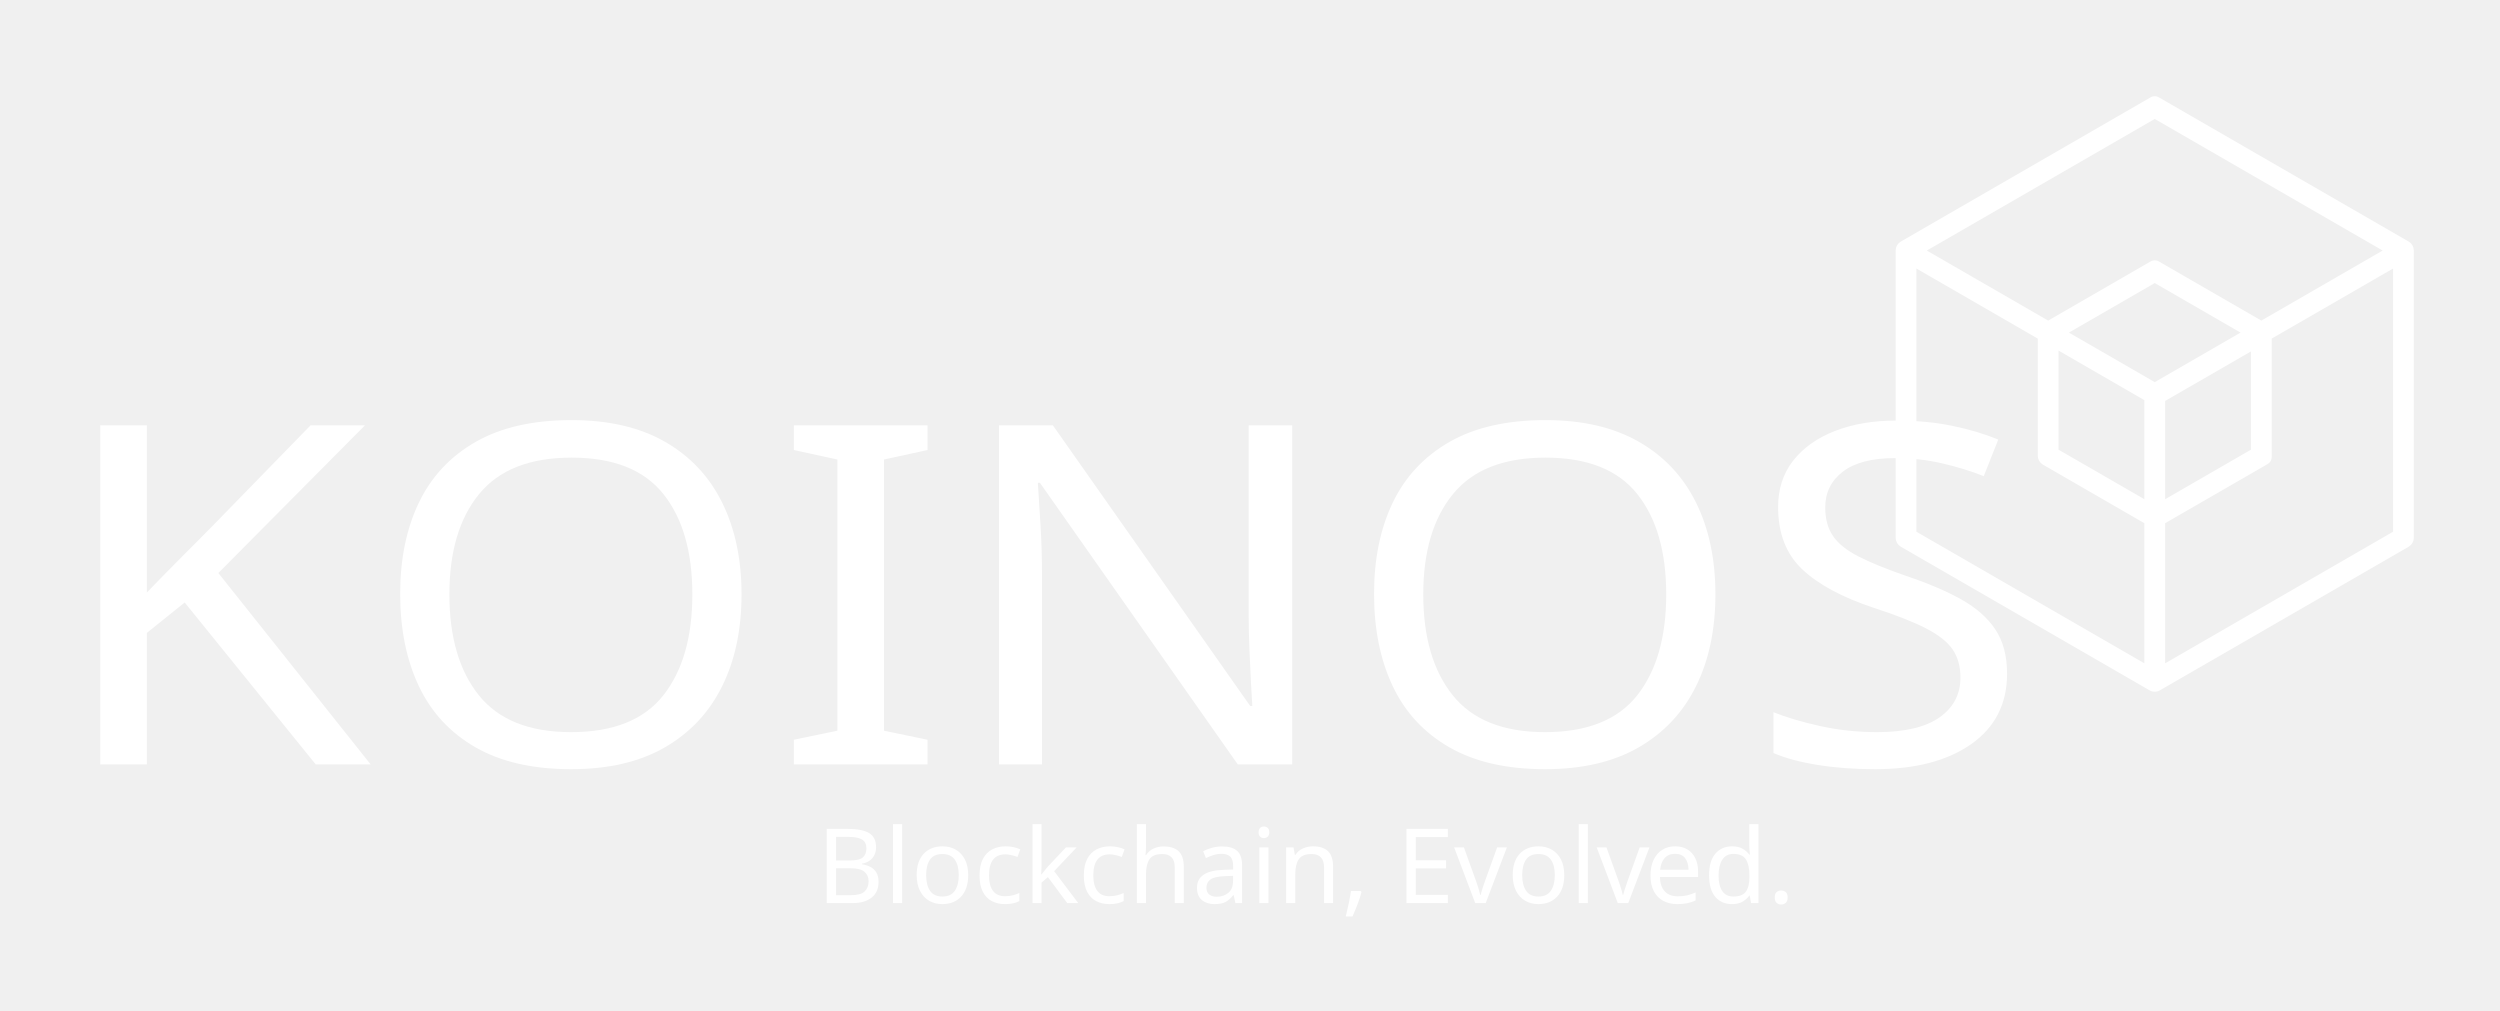
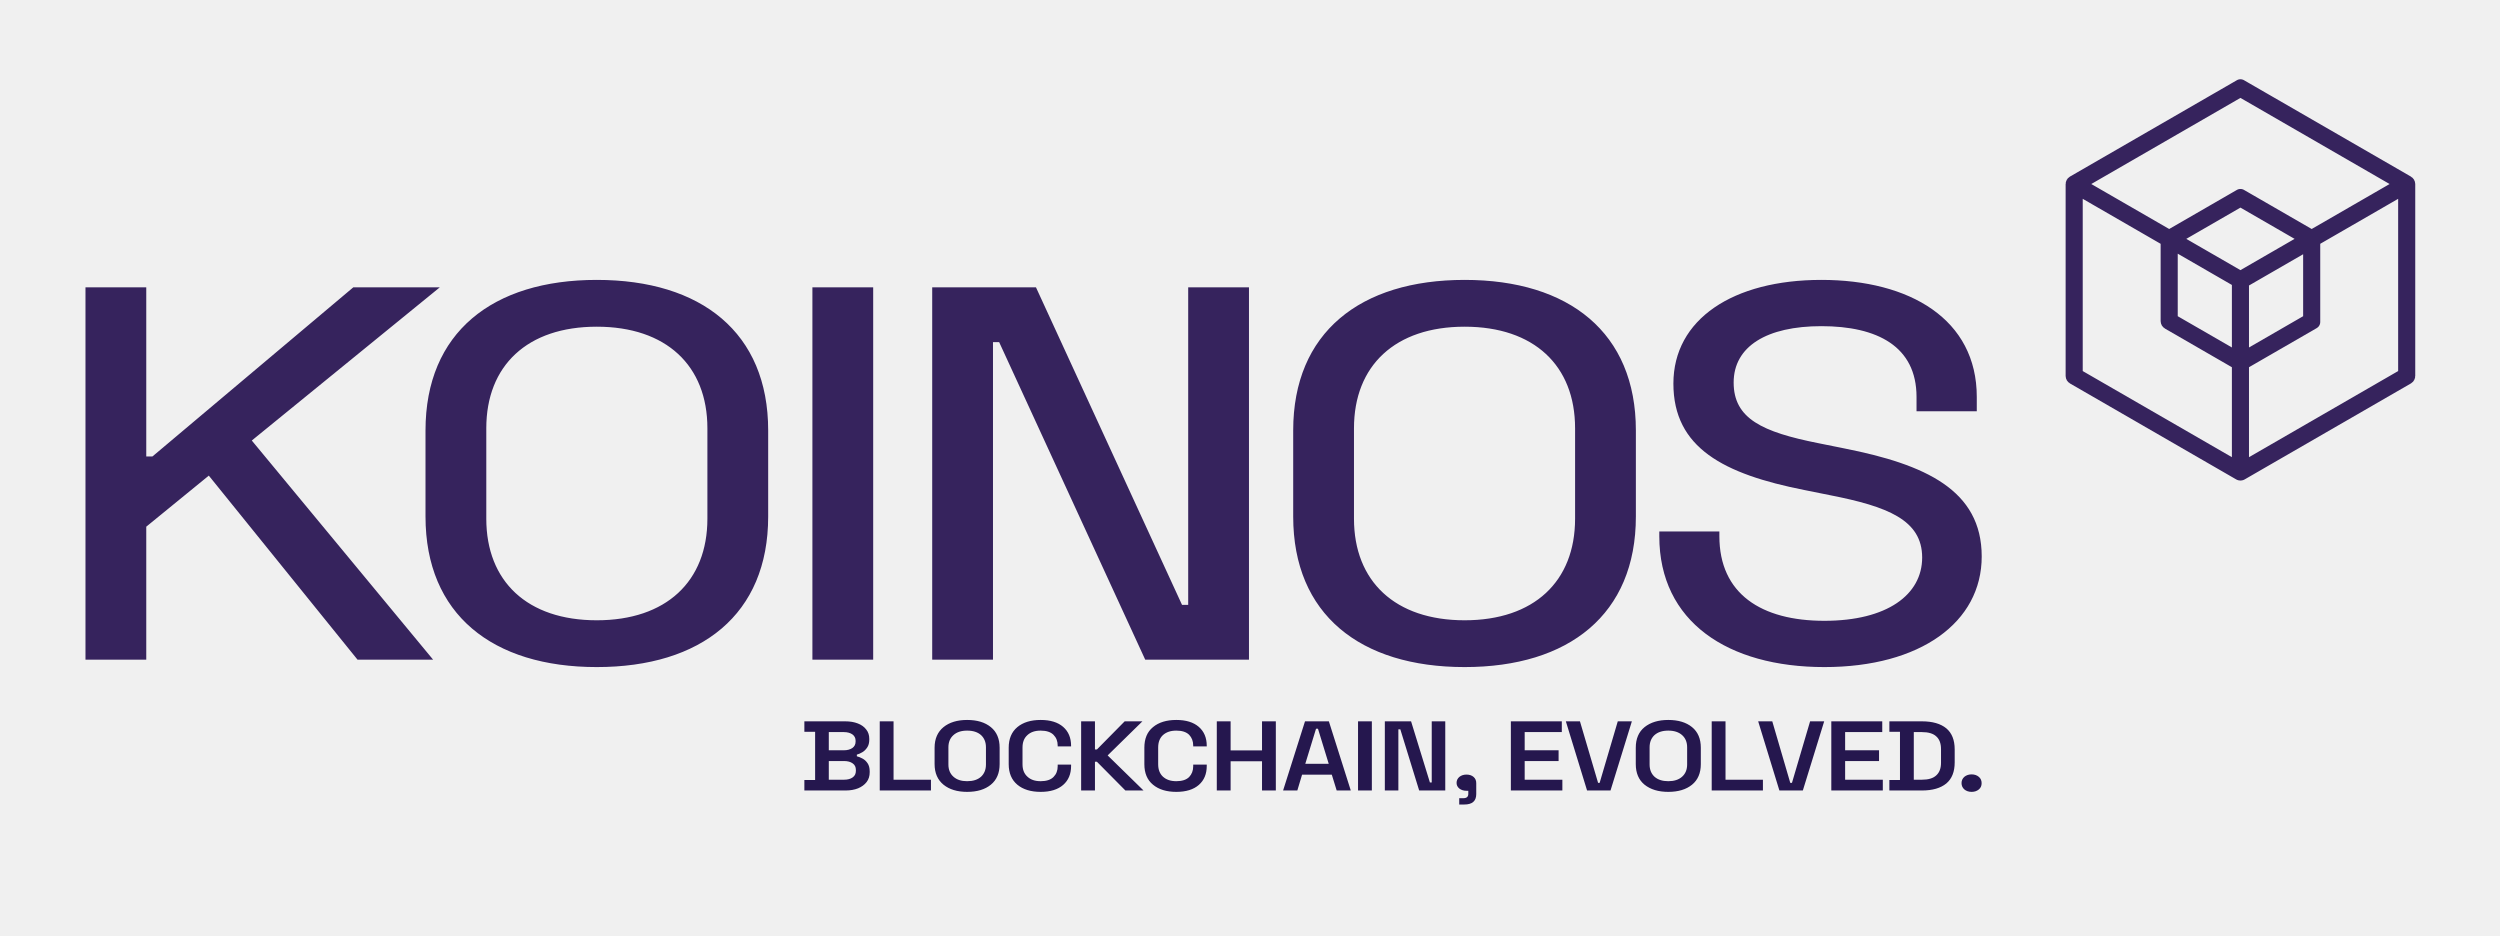
- <svg xmlns="http://www.w3.org/2000/svg" width="100%" height="100%" viewBox="0 0 1155 467" version="1.1" xml:space="preserve" style="fill-rule:evenodd;clip-rule:evenodd;stroke-linejoin:round;stroke-miterlimit:2;">
-   <g transform="matrix(1,0,0,1,0,-944)">
-     <g id="Koinos-Logo-with-tagline-dark" transform="matrix(1.53284,0,0,0.619138,-623.137,920.129)">
-       <rect x="406.524" y="39.542" width="753.197" height="753.197" style="fill:none;" />
-       <g transform="matrix(0.436913,0,0,0.991746,291.113,-170.106)">
-         <text x="298.643px" y="785.561px" style="font-family:'SpaceGrotesk-Medium', 'Space Grotesk';font-weight:500;font-size:357.351px;fill:white;">K<tspan x="518.414px " y="785.561px ">O</tspan>INOS</text>
-       </g>
-       <g transform="matrix(0.436913,0,0,1.08169,522.177,-137.309)">
-         <text x="298.643px" y="785.561px" style="font-family:'SpaceGrotesk-Medium', 'Space Grotesk';font-weight:500;font-size:71.672px;fill:white;">Block<tspan x="479.041px " y="785.561px ">c</tspan>hain, Ev<tspan x="774.903px " y="785.561px ">o</tspan>lv<tspan x="869.94px " y="785.561px ">e</tspan>d.</text>
-       </g>
-       <g transform="matrix(0.386413,0,0,0.956669,847.304,-3003.2)">
-         <path d="M345.135,3373.44L540,3260.93L734.865,3373.44C735.406,3373.75 735.74,3374.33 735.74,3374.95L735.74,3598.95C735.74,3599.58 735.406,3600.15 734.865,3600.47L540.875,3712.47L540.85,3712.48L540.824,3712.49L540.798,3712.51L540.746,3712.53L540.72,3712.55L540.693,3712.56L540.667,3712.57L540.532,3712.62L540.504,3712.63L540.477,3712.64L540.449,3712.64L540.422,3712.65L540.394,3712.66L540.366,3712.66L540.338,3712.67L540.31,3712.67L540.282,3712.68L540.254,3712.68L540.226,3712.69L540.165,3712.69L540.138,3712.7L539.858,3712.7L539.83,3712.69L539.774,3712.69L539.746,3712.68L539.718,3712.68L539.69,3712.67L539.662,3712.67L539.634,3712.66L539.606,3712.66L539.578,3712.65L539.551,3712.64L539.523,3712.64L539.496,3712.63L539.468,3712.62L539.333,3712.57L539.307,3712.56L539.28,3712.55L539.254,3712.53L539.202,3712.51L539.176,3712.49L539.15,3712.48L539.125,3712.47L345.135,3600.47C344.594,3600.15 344.26,3599.58 344.26,3598.95L344.26,3374.95C344.26,3374.33 344.594,3373.75 345.135,3373.44ZM347.76,3597.94L538.25,3707.92L538.25,3583.96L455.987,3536.47C455.445,3536.15 455.112,3535.58 455.112,3534.95L455.112,3439.96L347.76,3377.98L347.76,3597.94ZM624.888,3439.96L624.888,3535.96L541.75,3583.96L541.75,3707.92L732.24,3597.94L732.24,3377.98L624.888,3439.96ZM458.612,3533.94L538.25,3579.92L538.25,3487.96L458.612,3441.98L458.612,3533.94ZM621.388,3442.63L541.75,3488.61L541.75,3579.92L621.388,3533.94L621.388,3442.63ZM460.362,3438.95L540,3484.93L619.638,3438.95L540,3392.97L460.362,3438.95ZM540,3388.93L623.138,3436.93L730.49,3374.95L540,3264.97L349.51,3374.95L456.862,3436.93L540,3388.93Z" style="fill:none;stroke:white;stroke-width:12.7px;" />
+ <svg xmlns="http://www.w3.org/2000/svg" width="100%" height="100%" viewBox="0 0 1419 531" version="1.1" xml:space="preserve" style="fill-rule:evenodd;clip-rule:evenodd;stroke-linejoin:round;stroke-miterlimit:2;">
+   <g transform="matrix(1,0,0,1,-10518,-3335)">
+     <g id="koinos-logo-with-tagline-light" transform="matrix(0.687441,0,0,0.547925,10518.5,2503.76)">
+       <rect x="0" y="1518.87" width="2062.72" height="967.285" style="fill:none;" />
+       <g transform="matrix(1.18242,0,0,1.42394,-64.2786,-722.891)">
+         <g id="logo" transform="matrix(1.23025,0,0,1.2817,-12886,-2732.81)">
+           <path d="M11551.8,3518.38C11501.6,3518.38 11467.8,3540.72 11467.8,3577.24C11467.8,3613.77 11496.4,3628.56 11542,3637.62L11557,3640.64C11589.1,3646.98 11609,3654.53 11609,3675.96C11609,3697.09 11589.1,3711.88 11553.5,3711.88C11517.6,3711.88 11493.9,3696.49 11493.9,3663.88L11493.9,3661.17L11459.8,3661.17L11459.8,3663.88C11459.8,3712.49 11498.8,3738.14 11553.5,3738.14C11607.9,3738.14 11642.8,3712.79 11642.8,3675.36C11642.8,3637.62 11610.7,3623.13 11565,3614.07L11550.1,3611.06C11518.3,3604.72 11502,3597.17 11502,3576.64C11502,3556.11 11520.8,3544.64 11551.8,3544.64C11583.5,3544.64 11605.8,3556.11 11605.8,3584.79L11605.8,3592.94L11640,3592.94L11640,3584.79C11640,3540.72 11602,3518.38 11551.8,3518.38ZM10759.5,3603.81L10759.5,3652.71C10759.5,3708.26 10797.5,3738.14 10856.7,3738.14C10916,3738.14 10954,3708.26 10954,3652.71L10954,3603.81C10954,3548.26 10916,3518.38 10856.7,3518.38C10797.5,3518.38 10759.5,3548.26 10759.5,3603.81ZM11252,3603.81L11252,3652.71C11252,3708.26 11290,3738.14 11349.3,3738.14C11408.5,3738.14 11446.5,3708.26 11446.5,3652.71L11446.5,3603.81C11446.5,3548.26 11408.5,3518.38 11349.3,3518.38C11290,3518.38 11252,3548.26 11252,3603.81ZM10767.6,3522.61L10718.5,3522.61L10604.5,3618.6L10601,3618.6L10601,3522.61L10566.5,3522.61L10566.5,3733.92L10601,3733.92L10601,3658.45L10636.5,3629.47L10720.9,3733.92L10763.8,3733.92L10660.9,3609.55L10767.6,3522.61ZM10979.1,3522.61L10979.1,3733.92L11013.6,3733.92L11013.6,3522.61L10979.1,3522.61ZM11047.1,3522.61L11047.1,3733.92L11081.6,3733.92L11081.6,3553.7L11085.1,3553.7L11168,3733.92L11226.9,3733.92L11226.9,3522.61L11192.4,3522.61L11192.4,3702.83L11188.9,3702.83L11106,3522.61L11047.1,3522.61ZM10794,3602.6C10794,3566.98 10817.3,3544.94 10856.7,3544.94C10896.1,3544.94 10919.5,3566.98 10919.5,3602.6L10919.5,3653.92C10919.5,3689.54 10896.1,3711.58 10856.7,3711.58C10817.3,3711.58 10794,3689.54 10794,3653.92L10794,3602.6ZM11286.5,3602.6C11286.5,3566.98 11309.9,3544.94 11349.3,3544.94C11388.7,3544.94 11412,3566.98 11412,3602.6L11412,3653.92C11412,3689.54 11388.7,3711.58 11349.3,3711.58C11309.9,3711.58 11286.5,3689.54 11286.5,3653.92L11286.5,3602.6Z" style="fill:rgb(54,35,93);fill-rule:nonzero;" />
+         </g>
+         <g id="mark" transform="matrix(0.598462,0,0,0.623488,1295.05,-397.297)">
+           <path d="M345.135,3373.44C345.135,3373.44 540,3260.93 540,3260.93L734.865,3373.44C735.406,3373.75 735.74,3374.33 735.74,3374.95L735.74,3598.95C735.74,3599.58 735.406,3600.15 734.865,3600.47L540.875,3712.47L540.85,3712.48L540.824,3712.49L540.798,3712.51L540.772,3712.52L540.746,3712.53L540.72,3712.55L540.693,3712.56L540.667,3712.57L540.64,3712.58L540.613,3712.59L540.586,3712.6L540.559,3712.61L540.532,3712.62L540.504,3712.63L540.477,3712.64L540.449,3712.64L540.422,3712.65L540.394,3712.66L540.366,3712.66L540.338,3712.67L540.31,3712.67L540.282,3712.68L540.254,3712.68L540.226,3712.69L540.198,3712.69L540.165,3712.69L540.138,3712.7L540.108,3712.7L540.071,3712.7L540.042,3712.7L540.014,3712.7L539.986,3712.7L539.958,3712.7L539.925,3712.7L539.895,3712.7L539.858,3712.7L539.83,3712.69L539.802,3712.69L539.774,3712.69L539.746,3712.68L539.718,3712.68L539.69,3712.67L539.662,3712.67L539.634,3712.66L539.606,3712.66L539.578,3712.65L539.551,3712.64L539.523,3712.64L539.496,3712.63L539.468,3712.62L539.441,3712.61L539.414,3712.6L539.387,3712.59L539.36,3712.58L539.333,3712.57L539.307,3712.56L539.28,3712.55L539.254,3712.53L539.228,3712.52L539.202,3712.51L539.176,3712.49L539.15,3712.48L539.125,3712.47C539.125,3712.47 345.135,3600.47 345.135,3600.47C344.594,3600.15 344.26,3599.58 344.26,3598.95L344.26,3374.95C344.26,3374.33 344.594,3373.75 345.135,3373.44ZM347.76,3597.94L538.25,3707.92L538.25,3583.96L455.987,3536.47C455.445,3536.15 455.112,3535.58 455.112,3534.95L455.112,3439.96L347.76,3377.98L347.76,3597.94ZM624.888,3439.96L624.888,3535.96L541.75,3583.96L541.75,3707.92L732.24,3597.94L732.24,3377.98L624.888,3439.96ZM458.612,3533.94L538.25,3579.92L538.25,3487.96L458.612,3441.98L458.612,3533.94ZM621.388,3442.63L541.75,3488.61L541.75,3579.92L621.388,3533.94L621.388,3442.63ZM460.362,3438.95L540,3484.93L619.638,3438.95L540,3392.97L460.362,3438.95ZM540,3388.93L623.138,3436.93L730.49,3374.95L540,3264.97L349.51,3374.95L456.862,3436.93L540,3388.93Z" style="fill:none;stroke:rgb(54,35,93);stroke-width:16.45px;" />
+         </g>
+         <g id="blockchain-evolved" transform="matrix(0.974584,0,0,1.01534,-10150.7,-1728.41)">
+           <path d="M11516.1,3828.04L11516.1,3823.51L11519.1,3823.51C11521.4,3823.51 11522.6,3822.49 11522.6,3820.46L11522.6,3818.2L11521.3,3818.2C11519.3,3818.2 11517.6,3817.67 11516.2,3816.61C11514.9,3815.54 11514.2,3814.19 11514.2,3812.54C11514.2,3810.79 11514.9,3809.36 11516.2,3808.25C11517.6,3807.14 11519.3,3806.59 11521.3,3806.59C11523.4,3806.59 11525.1,3807.16 11526.4,3808.29C11527.7,3809.42 11528.3,3810.91 11528.3,3812.75L11528.3,3820.53C11528.3,3825.54 11525.5,3828.04 11519.7,3828.04L11516.1,3828.04ZM11665.9,3818.98C11658.8,3818.98 11653.2,3817.27 11648.9,3813.85C11644.7,3810.42 11642.6,3805.51 11642.6,3799.09L11642.6,3787.34C11642.6,3780.92 11644.7,3776 11648.9,3772.58C11653.2,3769.16 11658.8,3767.45 11665.9,3767.45C11673,3767.45 11678.7,3769.16 11682.9,3772.58C11687.1,3776 11689.2,3780.92 11689.2,3787.34L11689.2,3799.09C11689.2,3805.51 11687.1,3810.42 11682.9,3813.85C11678.7,3817.27 11673,3818.98 11665.9,3818.98ZM11163.5,3818.98C11156.5,3818.98 11150.8,3817.27 11146.6,3813.85C11142.4,3810.42 11140.2,3805.51 11140.2,3799.09L11140.2,3787.34C11140.2,3780.92 11142.4,3776 11146.6,3772.58C11150.8,3769.16 11156.5,3767.45 11163.5,3767.45C11170.7,3767.45 11176.3,3769.16 11180.5,3772.58C11184.7,3776 11186.8,3780.92 11186.8,3787.34L11186.8,3799.09C11186.8,3805.51 11184.7,3810.42 11180.5,3813.85C11176.3,3817.27 11170.7,3818.98 11163.5,3818.98ZM11216.2,3818.98C11209.2,3818.98 11203.6,3817.27 11199.5,3813.85C11195.4,3810.42 11193.3,3805.51 11193.3,3799.09L11193.3,3787.34C11193.3,3780.92 11195.4,3776 11199.5,3772.58C11203.6,3769.16 11209.2,3767.45 11216.2,3767.45C11223.1,3767.45 11228.5,3769.1 11232.3,3772.4C11236.1,3775.7 11238,3780.23 11238,3785.99L11238,3786.42L11228.4,3786.42L11228.4,3785.78C11228.4,3782.66 11227.4,3780.1 11225.4,3778.1C11223.4,3776.09 11220.3,3775.09 11216.2,3775.09C11212.1,3775.09 11209,3776.16 11206.7,3778.31C11204.3,3780.46 11203.2,3783.42 11203.2,3787.2L11203.2,3799.23C11203.2,3802.96 11204.3,3805.91 11206.7,3808.08C11209,3810.25 11212.1,3811.33 11216.2,3811.33C11220.3,3811.33 11223.4,3810.33 11225.4,3808.32C11227.4,3806.32 11228.4,3803.76 11228.4,3800.64L11228.4,3799.44L11238,3799.44L11238,3800.43C11238,3806.19 11236.1,3810.72 11232.3,3814.02C11228.5,3817.33 11223.1,3818.98 11216.2,3818.98ZM11883.2,3818.98C11881.2,3818.98 11879.4,3818.39 11878,3817.21C11876.7,3816.03 11876,3814.52 11876,3812.68C11876,3810.88 11876.7,3809.4 11878,3808.22C11879.4,3807.04 11881.2,3806.45 11883.2,3806.45C11885.3,3806.45 11887,3807.04 11888.4,3808.22C11889.8,3809.4 11890.4,3810.91 11890.4,3812.75C11890.4,3814.59 11889.8,3816.09 11888.4,3817.24C11887,3818.4 11885.3,3818.98 11883.2,3818.98ZM11313.4,3818.98C11306.4,3818.98 11300.8,3817.27 11296.7,3813.85C11292.5,3810.42 11290.5,3805.51 11290.5,3799.09L11290.5,3787.34C11290.5,3780.92 11292.5,3776 11296.7,3772.58C11300.8,3769.16 11306.4,3767.45 11313.4,3767.45C11320.3,3767.45 11325.7,3769.1 11329.5,3772.4C11333.3,3775.7 11335.2,3780.23 11335.2,3785.99L11335.2,3786.42L11325.5,3786.42L11325.5,3785.78C11325.5,3782.66 11324.5,3780.1 11322.6,3778.1C11320.6,3776.09 11317.5,3775.09 11313.4,3775.09C11309.3,3775.09 11306.2,3776.16 11303.8,3778.31C11301.5,3780.46 11300.4,3783.42 11300.4,3787.2L11300.4,3799.23C11300.4,3802.96 11301.5,3805.91 11303.8,3808.08C11306.2,3810.25 11309.3,3811.33 11313.4,3811.33C11317.5,3811.33 11320.6,3810.33 11322.6,3808.32C11324.5,3806.32 11325.5,3803.76 11325.5,3800.64L11325.5,3799.44L11335.2,3799.44L11335.2,3800.43C11335.2,3806.19 11333.3,3810.72 11329.5,3814.02C11325.7,3817.33 11320.3,3818.98 11313.4,3818.98ZM11462.8,3817.99L11462.8,3768.44L11481.6,3768.44L11495.1,3812.25L11496.4,3812.25L11496.4,3768.44L11506.1,3768.44L11506.1,3817.99L11487.4,3817.99L11473.9,3774.17L11472.5,3774.17L11472.5,3817.99L11462.8,3817.99ZM11245.2,3817.99L11245.2,3768.44L11255.1,3768.44L11255.1,3788.61L11256.5,3788.61L11276.4,3768.44L11289.1,3768.44L11264.2,3792.86L11289.9,3817.99L11276.9,3817.99L11256.5,3797.39L11255.1,3797.39L11255.1,3817.99L11245.2,3817.99ZM11389.9,3817.99L11405.6,3768.44L11422.7,3768.44L11438.4,3817.99L11428.3,3817.99L11424.8,3806.66L11403.5,3806.66L11400.1,3817.99L11389.9,3817.99ZM11100.9,3817.99L11100.9,3768.44L11110.8,3768.44L11110.8,3810.27L11137.6,3810.27L11137.6,3817.99L11100.9,3817.99ZM11697,3817.99L11697,3768.44L11706.9,3768.44L11706.9,3810.27L11733.7,3810.27L11733.7,3817.99L11697,3817.99ZM11553.1,3817.99L11553.1,3768.44L11589.6,3768.44L11589.6,3776.15L11563,3776.15L11563,3789.18L11587.3,3789.18L11587.3,3796.89L11563,3796.89L11563,3810.27L11590,3810.27L11590,3817.99L11553.1,3817.99ZM11782.7,3817.99L11782.7,3768.44L11819.2,3768.44L11819.2,3776.15L11792.6,3776.15L11792.6,3789.18L11816.9,3789.18L11816.9,3796.89L11792.6,3796.89L11792.6,3810.27L11819.6,3810.27L11819.6,3817.99L11782.7,3817.99ZM11046.9,3817.99L11046.9,3810.48L11054.6,3810.48L11054.6,3775.94L11046.9,3775.94L11046.9,3768.44L11076.2,3768.44C11079.6,3768.44 11082.6,3768.94 11085.2,3769.96C11087.8,3770.97 11089.8,3772.41 11091.2,3774.28C11092.7,3776.14 11093.4,3778.37 11093.4,3780.97L11093.4,3781.6C11093.4,3783.87 11092.9,3785.73 11091.9,3787.2C11090.9,3788.66 11089.8,3789.79 11088.4,3790.59C11087.1,3791.39 11085.7,3791.96 11084.5,3792.29L11084.5,3793.49C11085.7,3793.78 11087.1,3794.31 11088.5,3795.09C11090,3795.87 11091.2,3797 11092.2,3798.49C11093.2,3799.97 11093.7,3801.89 11093.7,3804.25L11093.7,3804.96C11093.7,3807.65 11093,3809.98 11091.5,3811.93C11090,3813.89 11087.9,3815.39 11085.4,3816.43C11082.8,3817.47 11079.8,3817.99 11076.4,3817.99L11046.9,3817.99ZM11342.4,3817.99L11342.4,3768.44L11352.3,3768.44L11352.3,3789.25L11374.8,3789.25L11374.8,3768.44L11384.7,3768.44L11384.7,3817.99L11374.8,3817.99L11374.8,3797.03L11352.3,3797.03L11352.3,3817.99L11342.4,3817.99ZM11607.7,3817.99L11592.5,3768.44L11602.6,3768.44L11615.6,3812.54L11616.7,3812.54L11629.7,3768.44L11639.8,3768.44L11624.5,3817.99L11607.7,3817.99ZM11824.3,3817.99L11824.3,3810.48L11831.9,3810.48L11831.9,3775.94L11824.3,3775.94L11824.3,3768.44L11847.6,3768.44C11855.2,3768.44 11861,3770.11 11865.1,3773.46C11869.1,3776.81 11871.1,3781.84 11871.1,3788.54L11871.1,3797.88C11871.1,3804.58 11869.1,3809.61 11865.1,3812.96C11861,3816.31 11855.2,3817.99 11847.6,3817.99L11824.3,3817.99ZM11443.6,3817.99L11443.6,3768.44L11453.5,3768.44L11453.5,3817.99L11443.6,3817.99ZM11745.5,3817.99L11730.3,3768.44L11740.4,3768.44L11753.3,3812.54L11754.5,3812.54L11767.5,3768.44L11777.6,3768.44L11762.3,3817.99L11745.5,3817.99ZM11163.5,3811.33C11167.8,3811.33 11171.1,3810.26 11173.5,3808.11C11175.8,3805.97 11177,3803.05 11177,3799.37L11177,3787.05C11177,3783.37 11175.8,3780.46 11173.5,3778.31C11171.1,3776.16 11167.8,3775.09 11163.5,3775.09C11159.3,3775.09 11156.1,3776.16 11153.7,3778.31C11151.3,3780.46 11150.1,3783.37 11150.1,3787.05L11150.1,3799.37C11150.1,3803.05 11151.3,3805.97 11153.7,3808.11C11156.1,3810.26 11159.3,3811.33 11163.5,3811.33ZM11665.9,3811.33C11670.1,3811.33 11673.4,3810.26 11675.8,3808.11C11678.2,3805.97 11679.4,3803.05 11679.4,3799.37L11679.4,3787.05C11679.4,3783.37 11678.2,3780.46 11675.8,3778.31C11673.4,3776.16 11670.1,3775.09 11665.9,3775.09C11661.7,3775.09 11658.4,3776.16 11656,3778.31C11653.7,3780.46 11652.5,3783.37 11652.5,3787.05L11652.5,3799.37C11652.5,3803.05 11653.7,3805.97 11656,3808.11C11658.4,3810.26 11661.7,3811.33 11665.9,3811.33ZM11841.8,3810.27L11847.6,3810.27C11852.3,3810.27 11855.7,3809.23 11857.9,3807.16C11860.2,3805.08 11861.3,3802.08 11861.3,3798.17L11861.3,3788.33C11861.3,3784.32 11860.2,3781.28 11857.9,3779.23C11855.7,3777.18 11852.3,3776.15 11847.6,3776.15L11841.8,3776.15L11841.8,3810.27ZM11064.4,3810.27L11075.3,3810.27C11077.9,3810.27 11080,3809.72 11081.5,3808.61C11083.1,3807.5 11083.8,3805.93 11083.8,3803.9L11083.8,3803.26C11083.8,3801.23 11083.1,3799.66 11081.5,3798.56C11080,3797.45 11077.9,3796.89 11075.3,3796.89L11064.4,3796.89L11064.4,3810.27ZM11405.8,3798.87L11422.6,3798.87L11414.9,3773.75L11413.5,3773.75L11405.8,3798.87ZM11064.4,3789.18L11075.2,3789.18C11077.7,3789.18 11079.7,3788.63 11081.3,3787.55C11082.8,3786.46 11083.6,3784.95 11083.6,3783.02L11083.6,3782.31C11083.6,3780.38 11082.8,3778.87 11081.3,3777.78C11079.7,3776.7 11077.7,3776.15 11075.2,3776.15L11064.4,3776.15L11064.4,3789.18Z" style="fill:rgb(37,23,78);fill-rule:nonzero;" />
+         </g>
      </g>
    </g>
  </g>
</svg>
